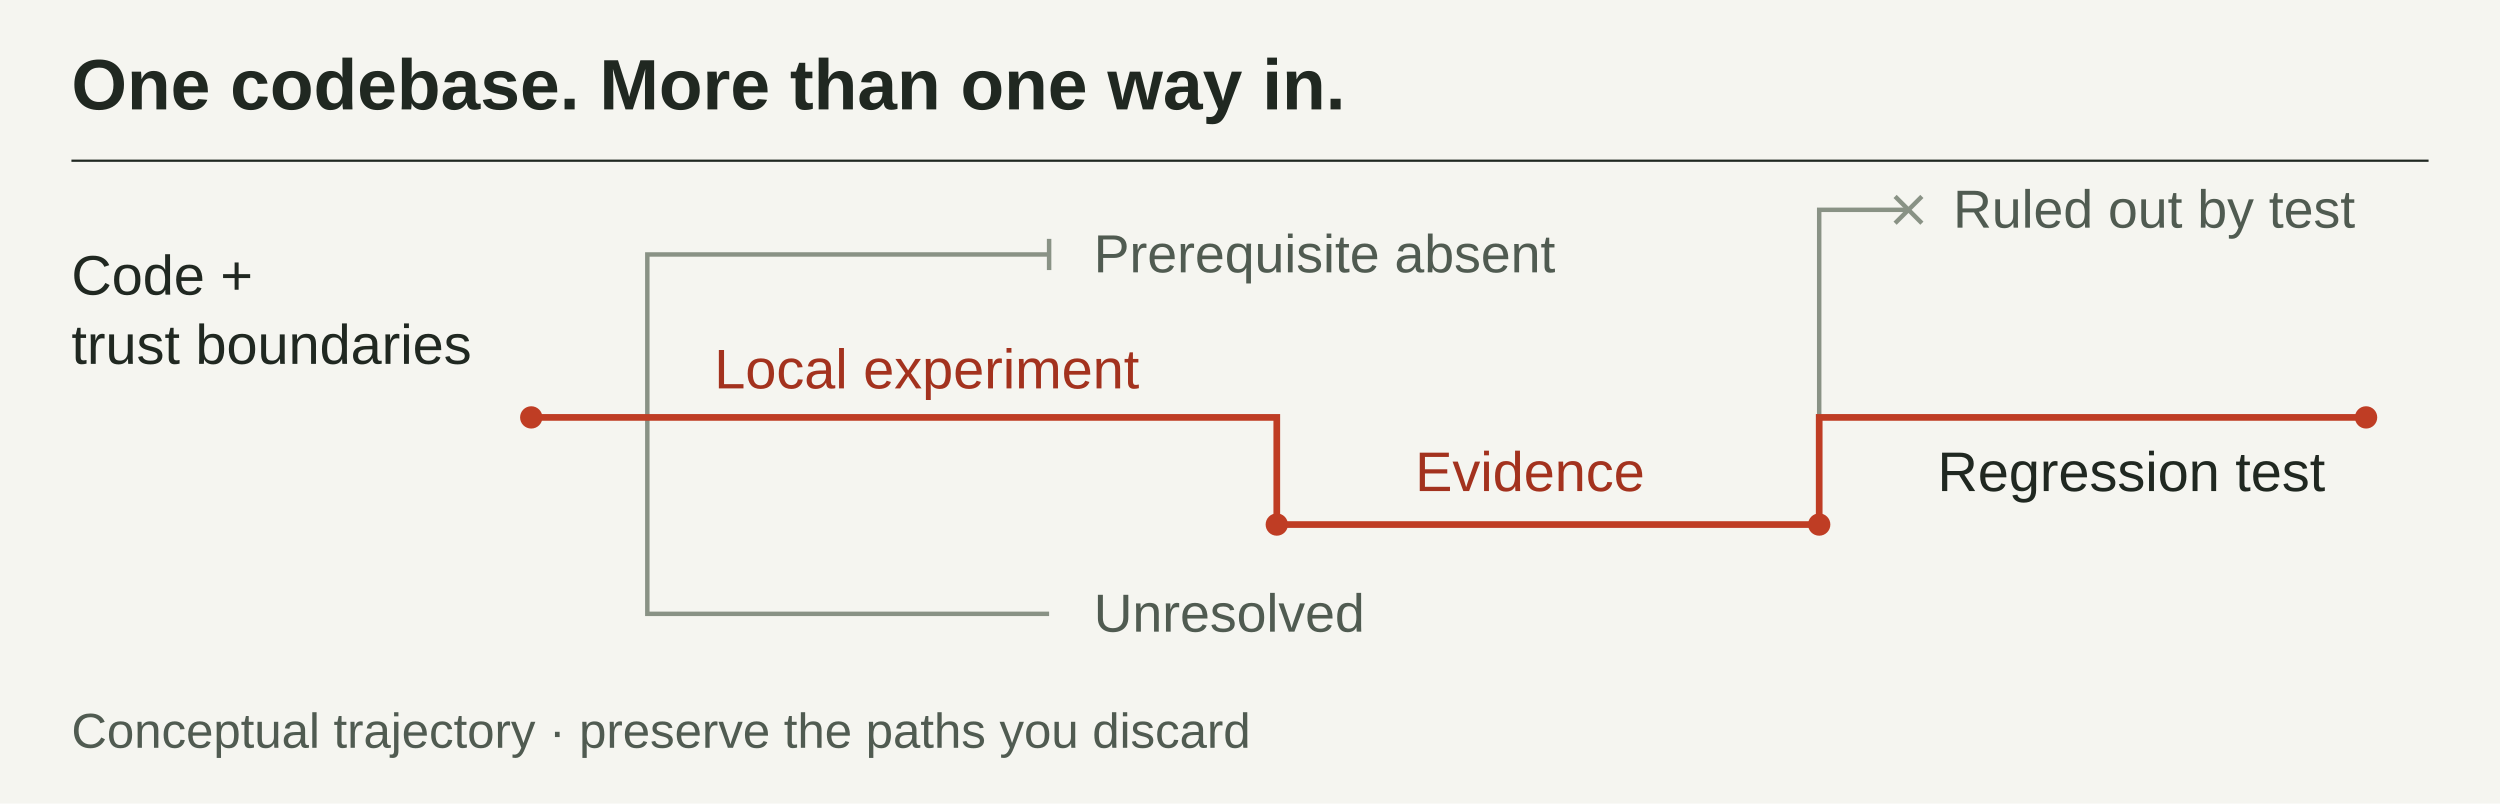
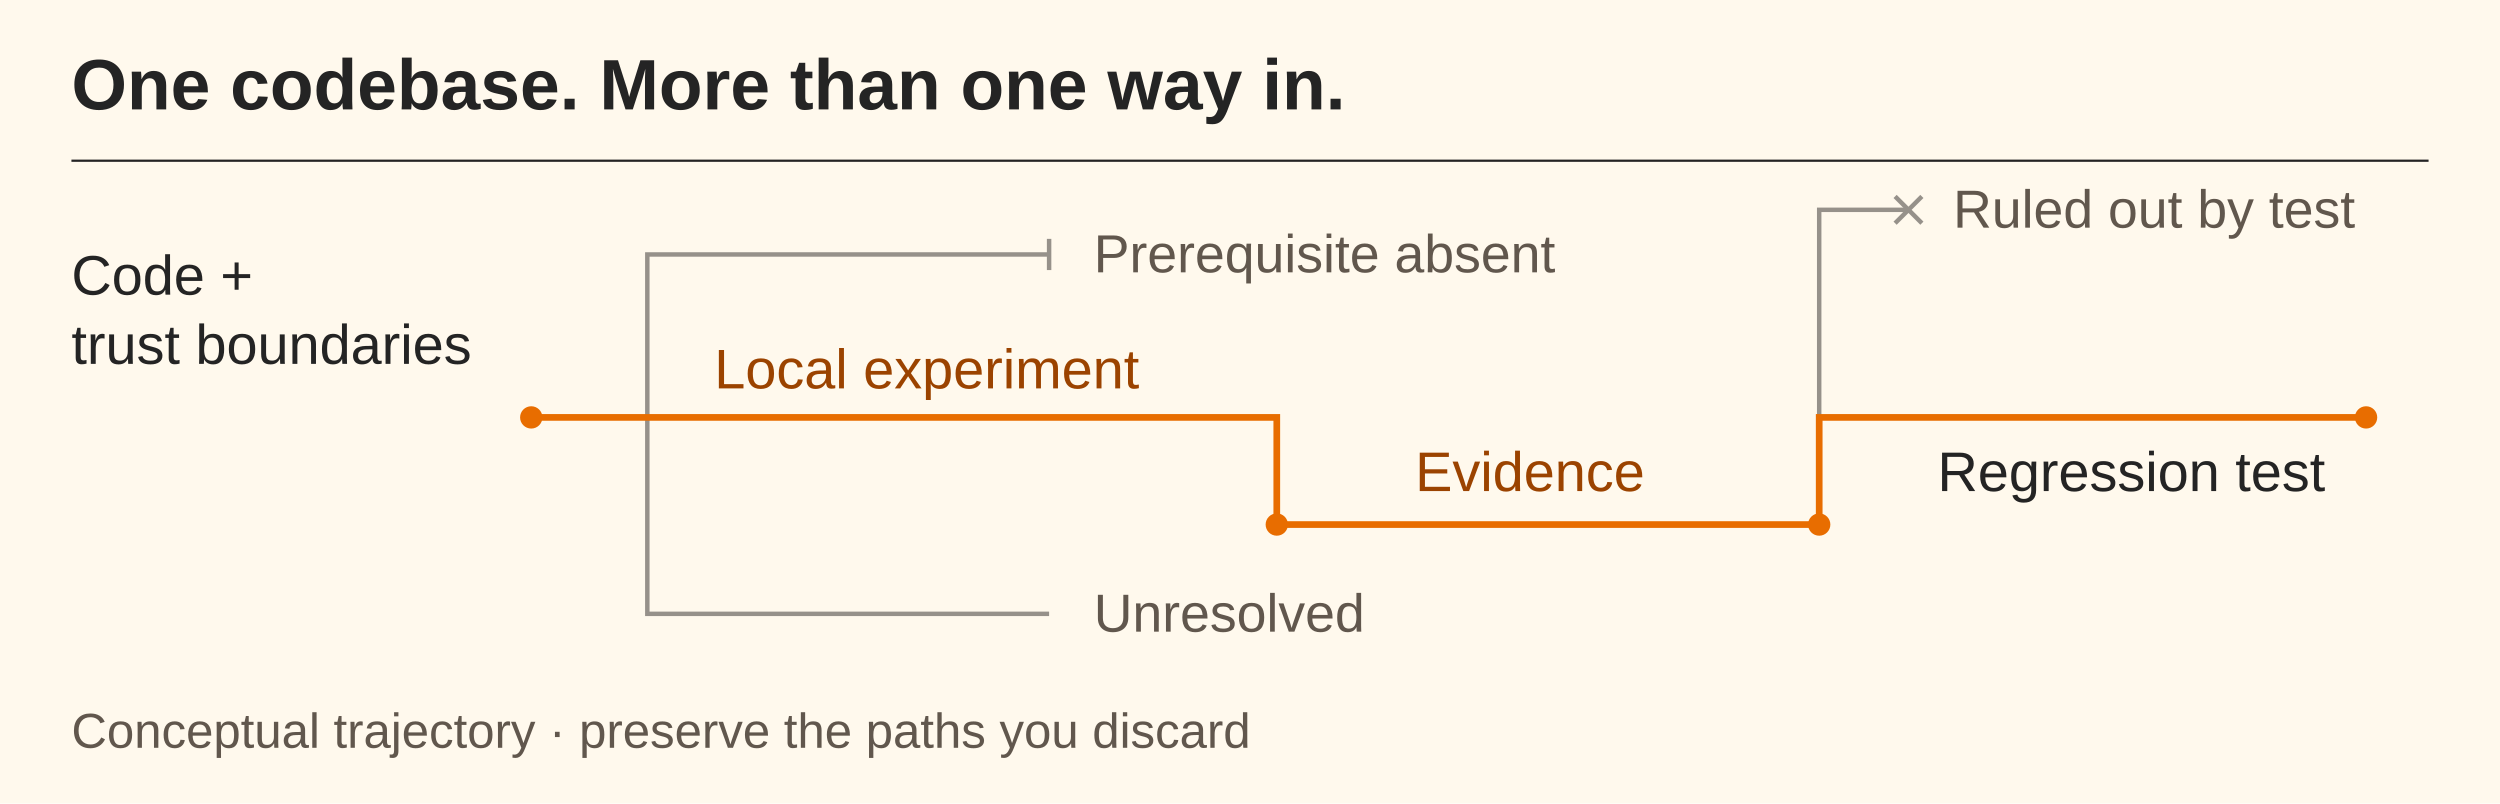
<svg xmlns="http://www.w3.org/2000/svg" width="1120" height="360" viewBox="0 0 1120 360" role="img" aria-labelledby="title desc">
-   <rect width="1120" height="360" fill="#f5f5f0" />
-   <g font-family="Arial, Helvetica, sans-serif" fill="#202821">
+   <rect width="1120" height="360" fill="#fff9ed" />
+   <g font-family="Arial, Helvetica, sans-serif" fill="#242424">
    <text x="32" y="49" font-size="32" font-weight="700">One codebase. More than one way in.</text>
-     <path d="M32 72H1088" stroke="#202821" />
+     <path d="M32 72H1088" stroke="#242424" />
    <text x="32" y="132" font-size="25">Code +</text>
    <text x="32" y="163" font-size="25">trust boundaries</text>
-     <g fill="none" stroke="#899285" stroke-width="2">
+     <g fill="none" stroke="#96918a" stroke-width="2">
      <path d="M238 187H290V114H470" />
      <path d="M290 187V275H470" />
      <path d="M815 187V94H855" />
    </g>
-     <g font-size="24" fill="#505b51">
+     <g font-size="24" fill="#61574d">
      <text x="490" y="122">Prerequisite absent</text>
      <text x="490" y="283">Unresolved</text>
      <text x="875" y="102">Ruled out by test</text>
    </g>
-     <path d="M470 107v14M849 88l12 12m0-12-12 12" stroke="#899285" stroke-width="2" />
-     <path d="M238 187H572V235H815V187H1060" fill="none" stroke="#bf3d24" stroke-width="3" />
-     <g fill="#bf3d24">
+     <path d="M470 107v14M849 88l12 12m0-12-12 12" stroke="#96918a" stroke-width="2" />
+     <path d="M238 187H572V235H815V187H1060" fill="none" stroke="#e86d00" stroke-width="3" />
+     <g fill="#e86d00">
      <circle cx="238" cy="187" r="5" />
      <circle cx="572" cy="235" r="5" />
      <circle cx="815" cy="235" r="5" />
      <circle cx="1060" cy="187" r="5" />
    </g>
-     <text x="320" y="174" font-size="25" fill="#a3321e">Local experiment</text>
-     <text x="634" y="220" font-size="25" fill="#a3321e">Evidence</text>
+     <text x="320" y="174" font-size="25" fill="#9b4300">Local experiment</text>
+     <text x="634" y="220" font-size="25" fill="#9b4300">Evidence</text>
    <text x="868" y="220" font-size="25">Regression test</text>
-     <text x="32" y="335" font-size="22" fill="#505b51">Conceptual trajectory · preserve the paths you discard</text>
+     <text x="32" y="335" font-size="22" fill="#61574d">Conceptual trajectory · preserve the paths you discard</text>
  </g>
</svg>
